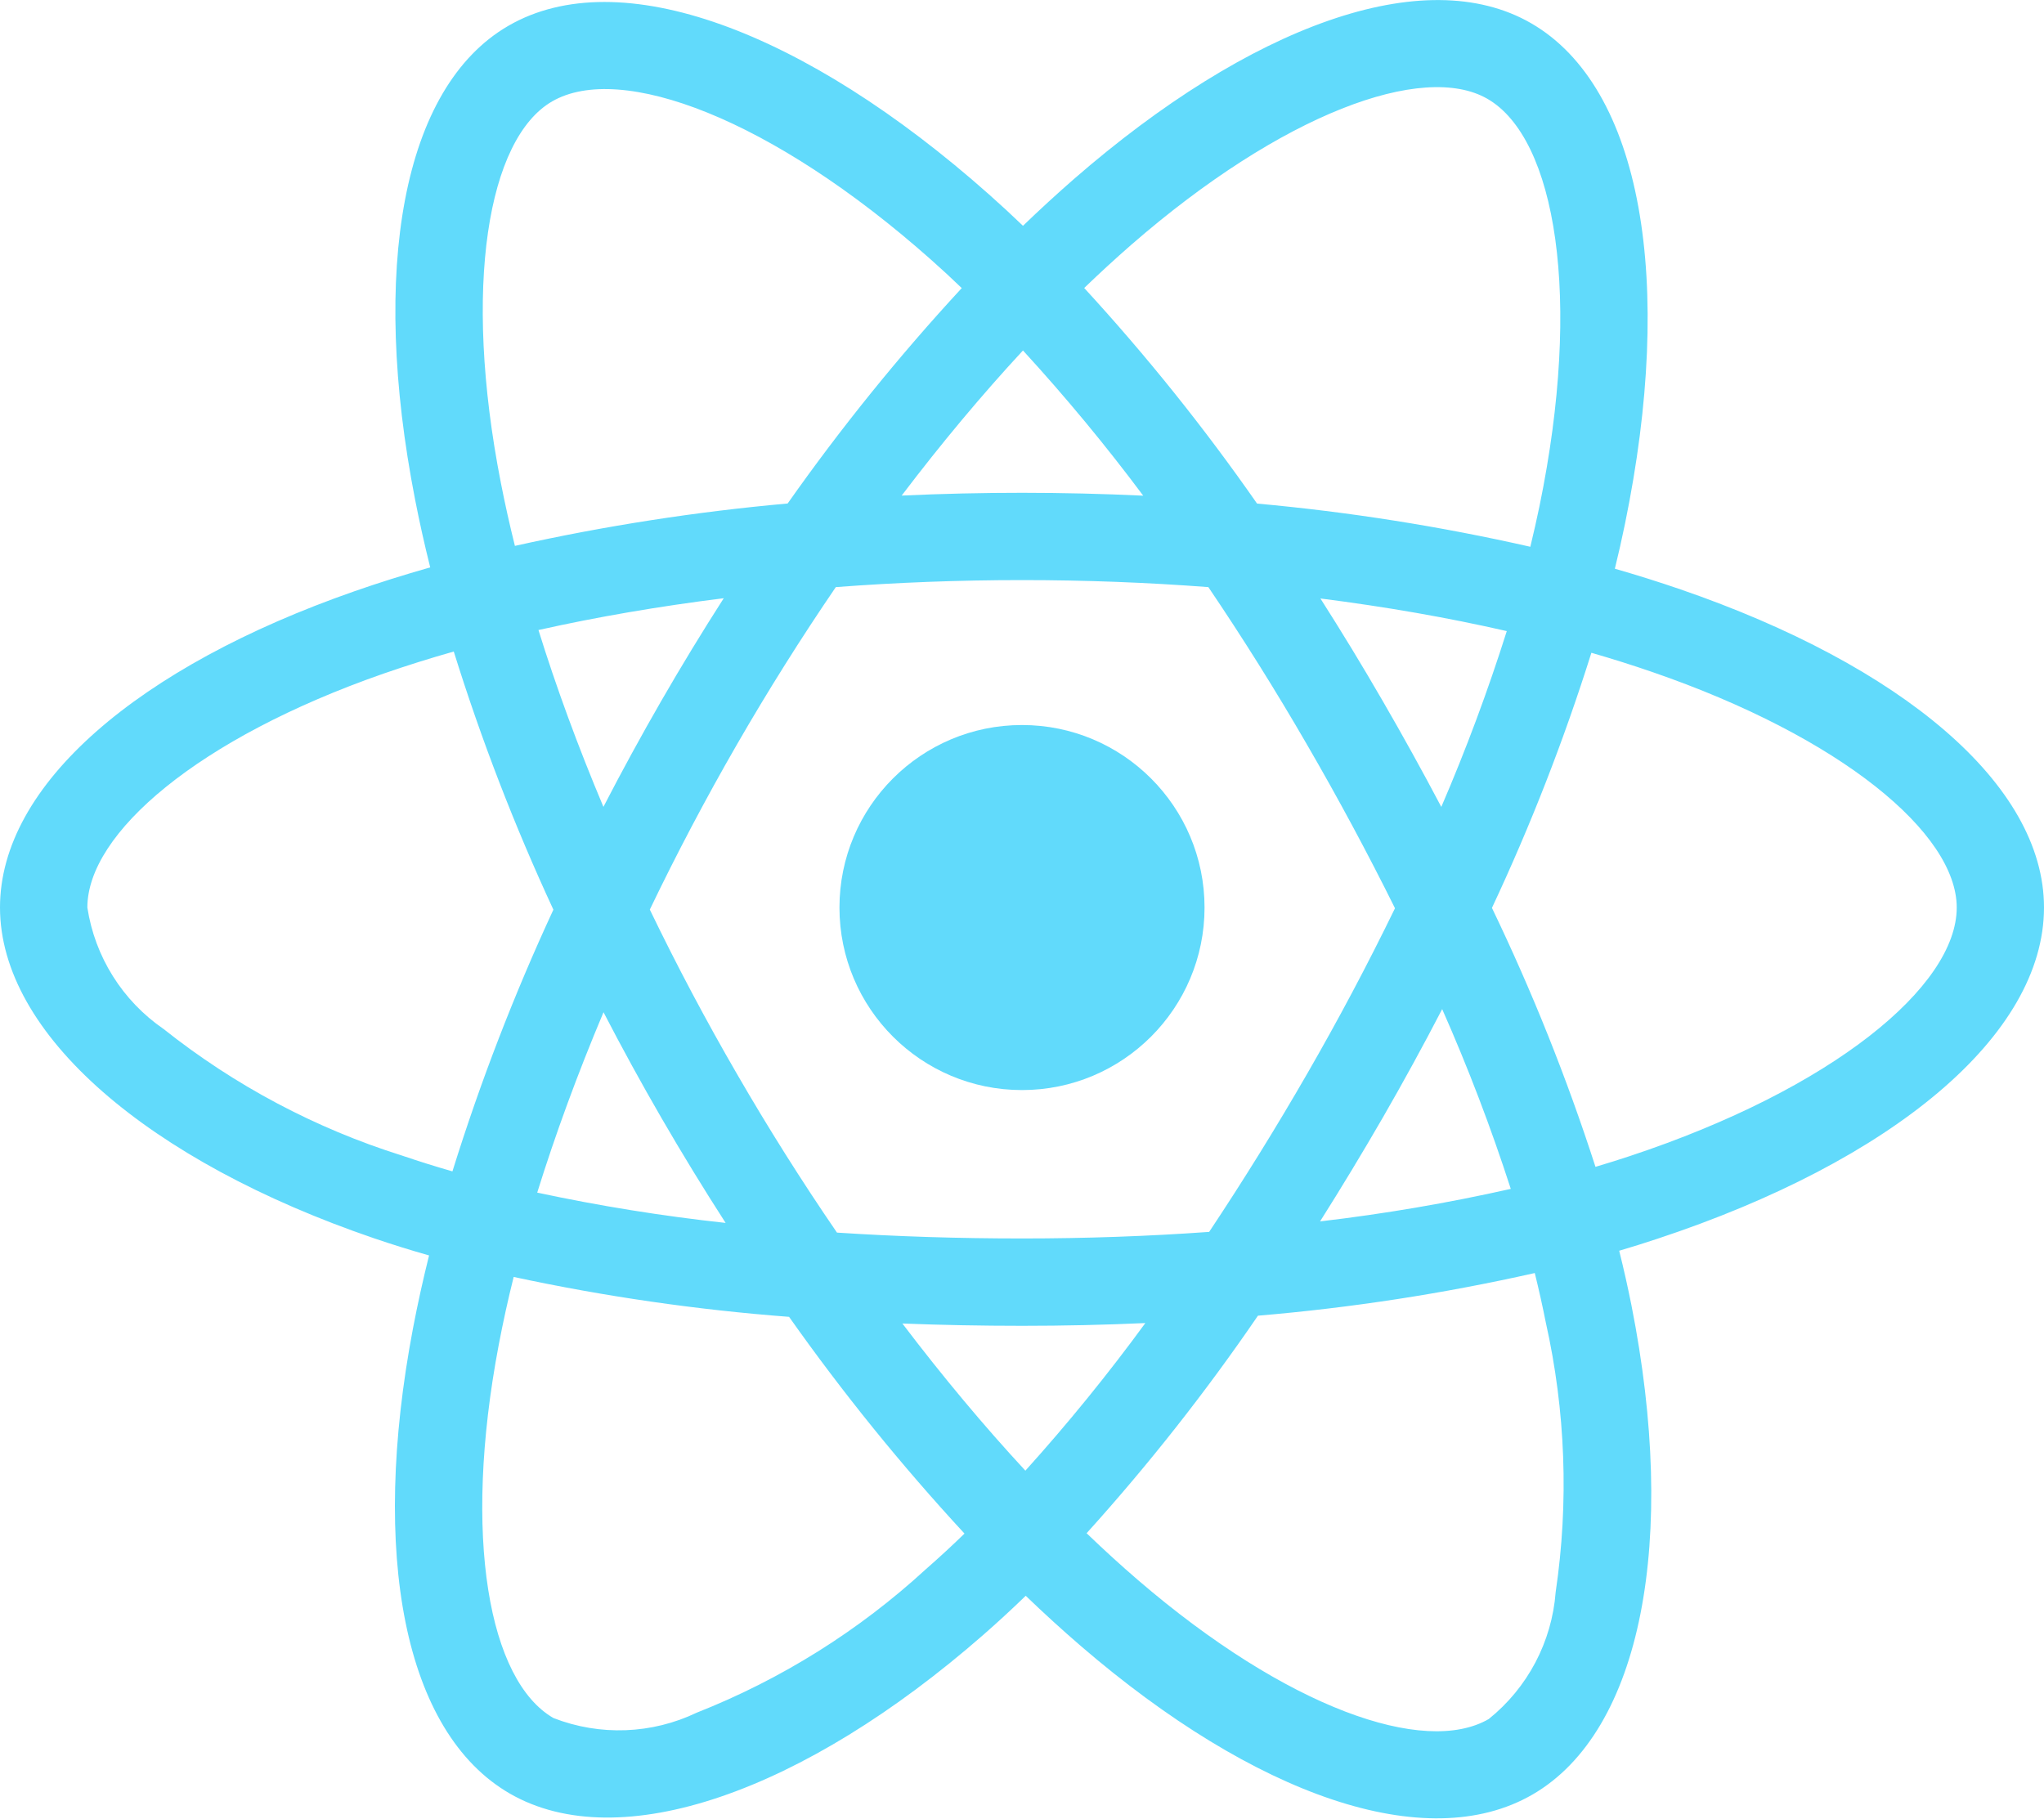
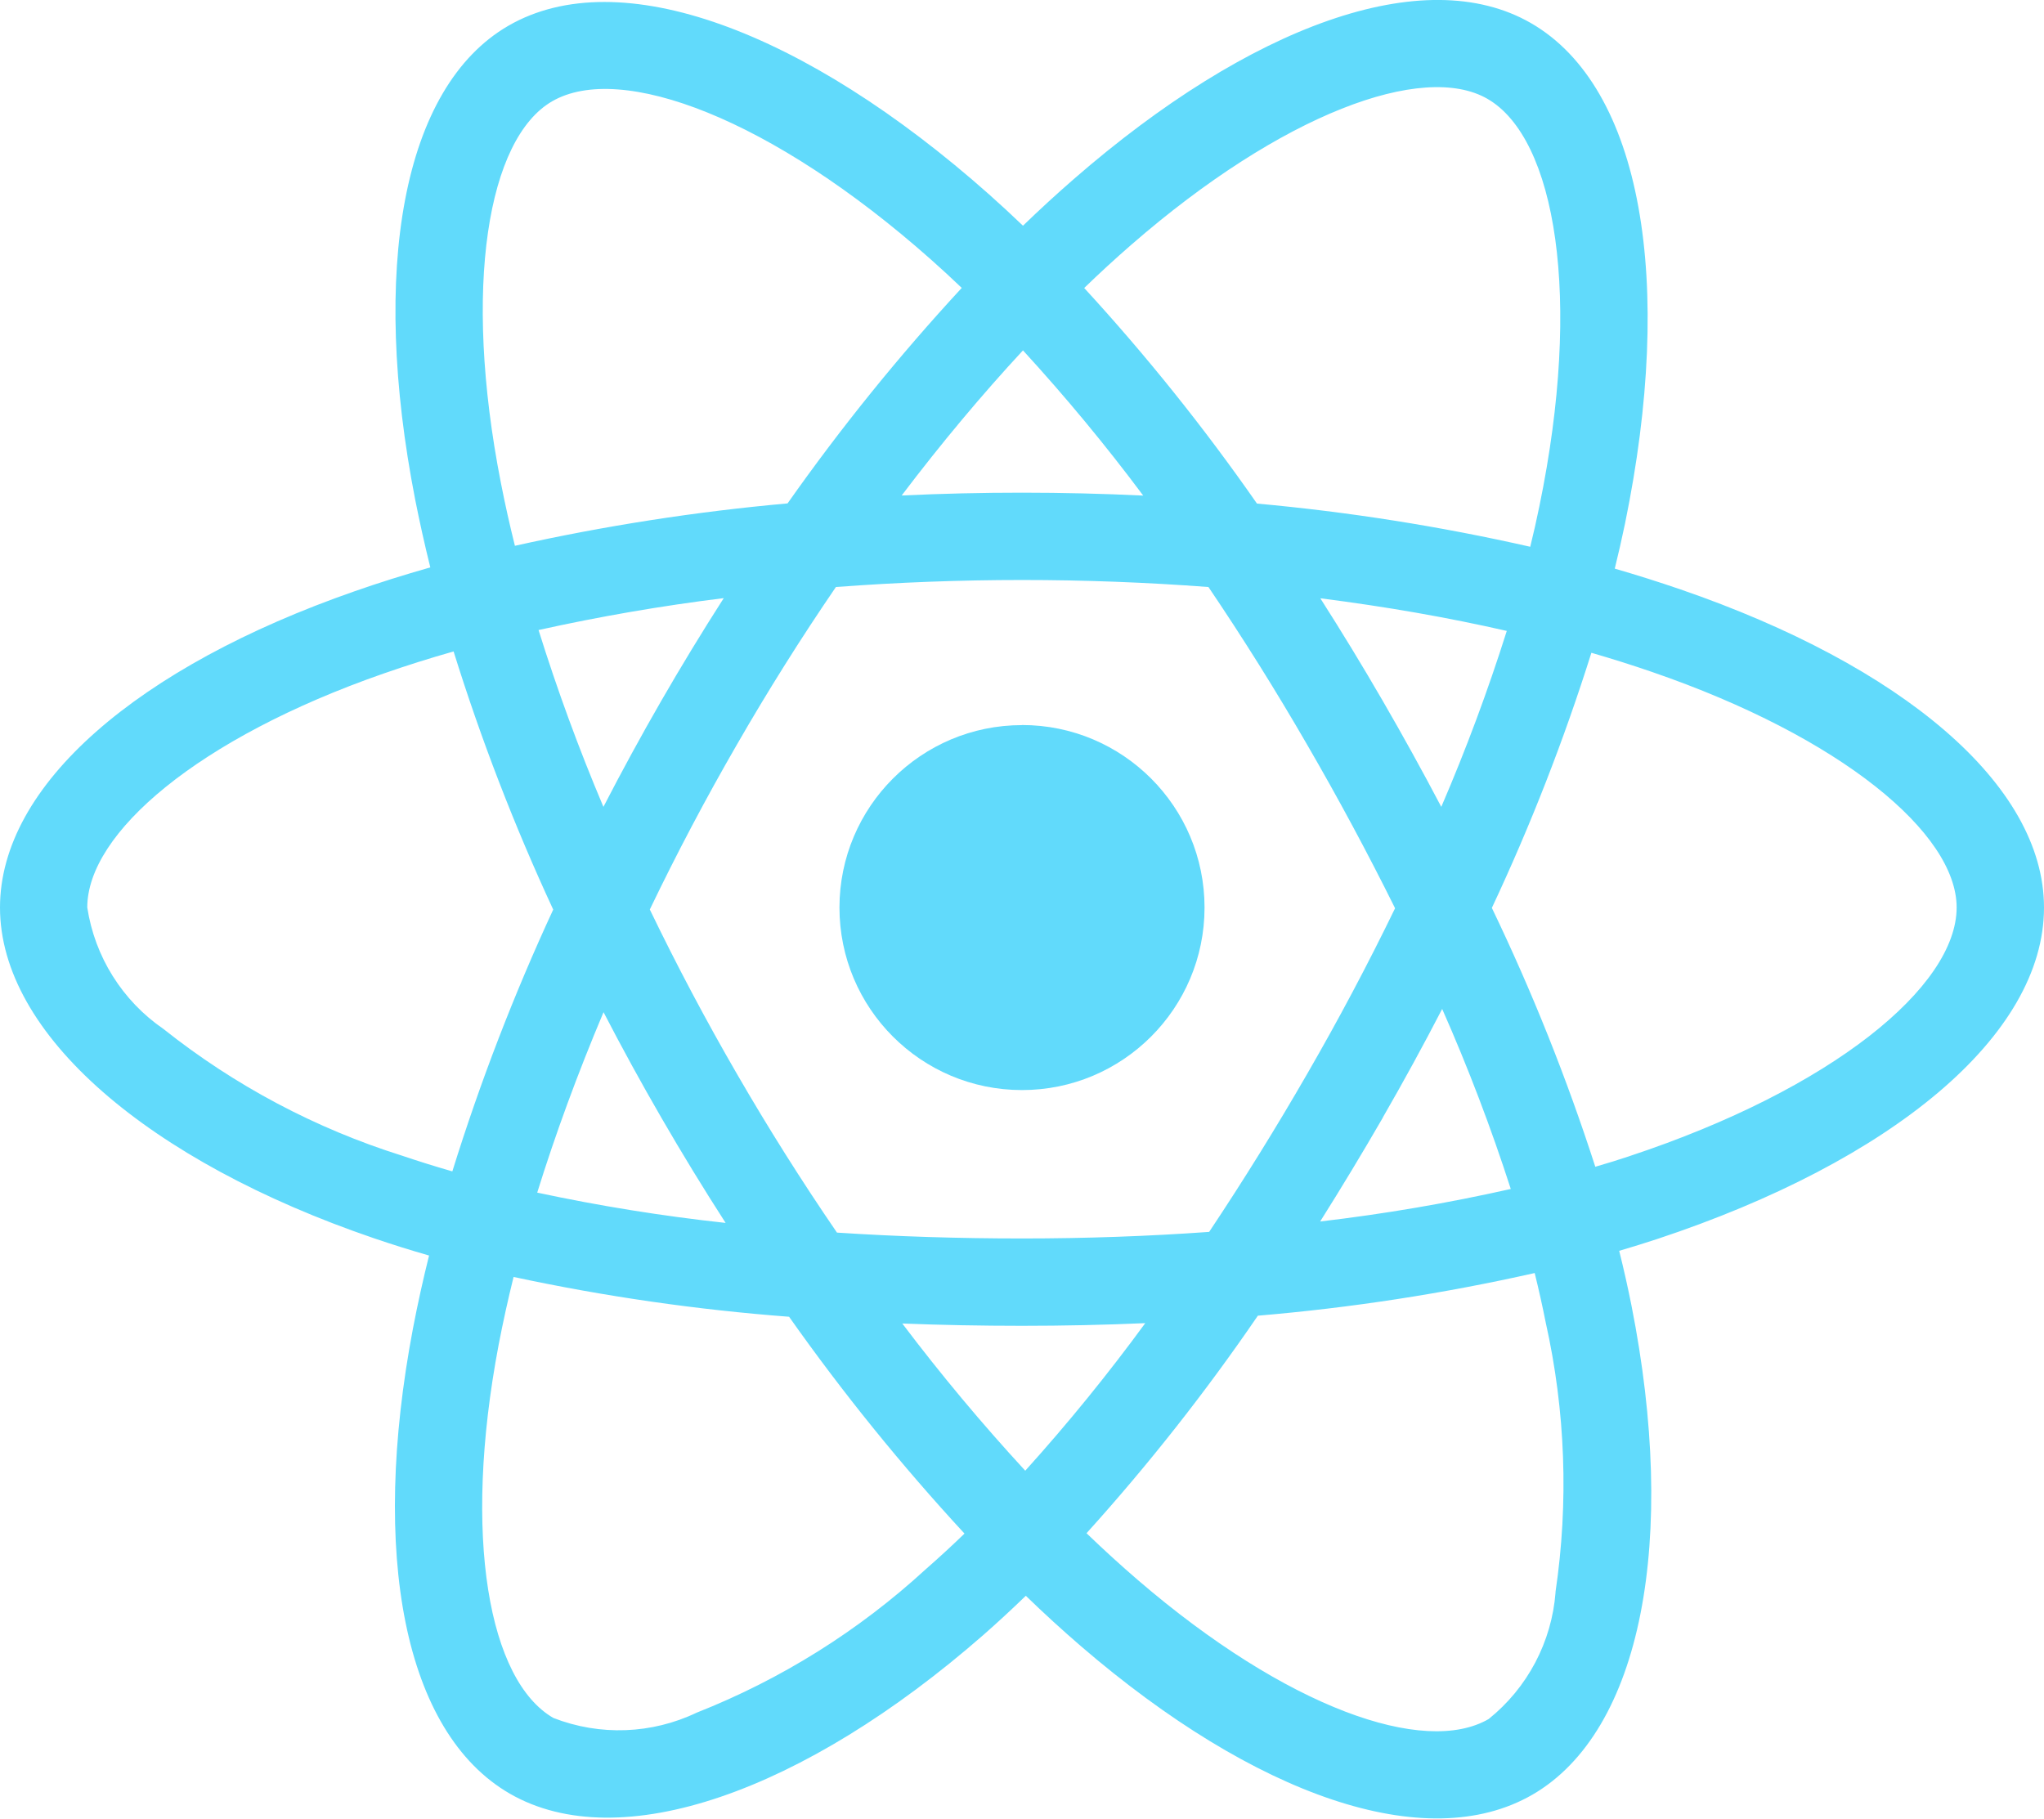
- <svg xmlns="http://www.w3.org/2000/svg" id="Layer_1" data-name="Layer 1" viewBox="0 0 23 20.463">
-   <path d="M18.911,6.633h0q-.367-.126-.74-.233.062-.251.114-.505c.56-2.721.194-4.912-1.057-5.634-1.2-.692-3.162.03-5.144,1.754q-.293.256-.573.526-.187-.18-.381-.352C9.053.344,6.971-.433,5.721.29,4.522.984,4.167,3.045,4.671,5.623q.075.383.17.762c-.295.084-.579.173-.851.268C1.555,7.502,0,8.832,0,10.212c0,1.425,1.669,2.855,4.206,3.722q.308.105.622.194-.102.408-.181.821c-.481,2.534-.105,4.545,1.09,5.235,1.235.712,3.307-.02,5.325-1.784q.239-.209.48-.442.303.292.622.567c1.955,1.682,3.885,2.361,5.08,1.67,1.234-.714,1.635-2.875,1.114-5.505q-.06-.301-.138-.615.218-.064.428-.134C21.285,13.069,23,11.657,23,10.212,23,8.827,21.395,7.488,18.911,6.633ZM12.728,2.756C14.426,1.278,16.013.695,16.737,1.112h0c.77.444,1.07,2.235.586,4.584q-.048.23-.103.457a23.538,23.538,0,0,0-3.075-.486A23.081,23.081,0,0,0,12.2,3.241Q12.458,2.992,12.728,2.756ZM6.791,11.391q.312.603.652,1.19.347.599.722,1.181a20.922,20.922,0,0,1-2.12-.341C6.249,12.766,6.499,12.084,6.791,11.391ZM6.79,9.08c-.286-.679-.531-1.346-.731-1.99.656-.147,1.356-.267,2.085-.358q-.366.571-.705,1.159Q7.101,8.478,6.79,9.08Zm.522,1.156q.454-.945.978-1.854v0q.524-.909,1.115-1.775c.684-.052,1.385-.079,2.094-.079.712,0,1.414.027,2.098.079q.585.865,1.108,1.769.526.906.992,1.845-.461.948-.988,1.862h-0q-.523.908-1.103,1.78c-.682.049-1.388.074-2.106.074-.716,0-1.412-.022-2.082-.066q-.596-.87-1.124-1.783Q7.768,11.181,7.312,10.236Zm8.249,2.339q.347-.602.667-1.219h0a20.867,20.867,0,0,1,.772,2.023,20.852,20.852,0,0,1-2.146.366Q15.219,13.167,15.561,12.575Zm.658-3.493q-.319-.605-.662-1.197h0q-.337-.583-.699-1.15c.734.093,1.437.216,2.097.367A20.959,20.959,0,0,1,16.218,9.081ZM11.511,3.944a21.013,21.013,0,0,1,1.353,1.634q-1.358-.064-2.718-.001C10.593,4.988,11.051,4.44,11.511,3.944ZM6.213,1.141c.77-.445,2.471.19,4.264,1.782.115.102.23.208.345.319A23.545,23.545,0,0,0,8.863,5.666a24.008,24.008,0,0,0-3.069.477q-.088-.352-.158-.709v0C5.203,3.225,5.49,1.559,6.213,1.141ZM5.091,13.182q-.286-.082-.568-.178A8.324,8.324,0,0,1,1.841,11.58a2.031,2.031,0,0,1-.858-1.367c0-.837,1.249-1.906,3.331-2.632q.392-.136.792-.249a23.565,23.565,0,0,0,1.121,2.905A23.922,23.922,0,0,0,5.091,13.182ZM10.416,17.661a8.322,8.322,0,0,1-2.575,1.612h-0a2.03,2.03,0,0,1-1.613.061c-.726-.418-1.027-2.034-.616-4.2q.073-.384.168-.764a23.104,23.104,0,0,0,3.099.449,23.91,23.91,0,0,0,1.974,2.439Q10.64,17.465,10.416,17.661Zm1.122-1.111c-.466-.503-.93-1.058-1.384-1.656q.661.026,1.346.026.703,0,1.388-.031A20.894,20.894,0,0,1,11.538,16.55Zm5.967,1.367a2.03,2.03,0,0,1-.753,1.428c-.725.42-2.275-.126-3.947-1.564q-.287-.247-.578-.527a23.089,23.089,0,0,0,1.928-2.448,22.936,22.936,0,0,0,3.115-.48q.07.284.124.556h0A8.32,8.32,0,0,1,17.505,17.917Zm.834-4.907h-0c-.126.042-.255.082-.386.121a23.061,23.061,0,0,0-1.165-2.914,23.051,23.051,0,0,0,1.119-2.871c.235.068.464.14.684.216,2.128.733,3.427,1.816,3.427,2.651C22.018,11.101,20.615,12.256,18.339,13.01Z" fill="#61dafb" />
-   <path d="M11.5,8.159a2.054,2.054,0,1,1-2.054,2.054A2.054,2.054,0,0,1,11.5,8.159" fill="#61dafb" />
+ <svg xmlns="http://www.w3.org/2000/svg" data-name="Layer 1" viewBox="0 0 23 20.463">
+   <path d="M18.91 6.633q-.367-.126-.74-.234.062-.251.115-.505c.56-2.72.194-4.912-1.058-5.634-1.2-.692-3.162.03-5.144 1.755q-.293.255-.572.525-.188-.18-.381-.352C9.053.344 6.97-.433 5.72.29 4.523.984 4.168 3.045 4.672 5.623q.076.383.17.762c-.294.084-.579.173-.85.268C1.554 7.502 0 8.833 0 10.213c0 1.425 1.67 2.855 4.206 3.721q.308.105.622.195-.102.408-.181.82c-.481 2.534-.105 4.546 1.09 5.236 1.235.712 3.307-.02 5.326-1.784q.239-.21.48-.443.302.293.621.568c1.955 1.682 3.885 2.361 5.08 1.67 1.234-.715 1.635-2.876 1.114-5.505q-.06-.301-.138-.615.218-.064.428-.133c2.637-.874 4.352-2.286 4.352-3.73 0-1.386-1.605-2.725-4.09-3.58zm-6.182-3.877c1.698-1.478 3.285-2.061 4.009-1.644.77.444 1.07 2.235.585 4.584q-.047.23-.103.457a23.538 23.538 0 00-3.075-.486A23.081 23.081 0 0012.2 3.241q.258-.25.528-.485zM6.791 11.39q.312.603.652 1.19.347.6.722 1.182a20.922 20.922 0 01-2.12-.341c.204-.656.454-1.338.746-2.03zm-.001-2.31a21.685 21.685 0 01-.73-1.99 22.17 22.17 0 012.084-.359q-.366.571-.705 1.159-.338.587-.649 1.19zm.522 1.155q.454-.945.979-1.854.523-.909 1.115-1.775a27.837 27.837 0 014.192 0q.585.865 1.108 1.77.526.906.992 1.845-.46.948-.988 1.862-.523.908-1.104 1.78c-.682.049-1.387.074-2.106.074-.716 0-1.412-.022-2.082-.066q-.596-.87-1.124-1.783-.526-.908-.982-1.853zm8.249 2.339q.347-.602.667-1.22A20.867 20.867 0 0117 13.38a20.852 20.852 0 01-2.145.366q.364-.578.706-1.17zm.657-3.494q-.318-.605-.661-1.197-.337-.582-.7-1.15c.734.093 1.437.216 2.098.367a20.96 20.96 0 01-.737 1.98zm-4.707-5.137a21.013 21.013 0 011.353 1.634q-1.358-.065-2.718-.001c.447-.59.905-1.137 1.365-1.633zM6.213 1.14c.77-.446 2.47.19 4.264 1.782.115.102.23.208.345.318a23.545 23.545 0 00-1.96 2.425 24.008 24.008 0 00-3.068.477q-.088-.352-.158-.709c-.433-2.209-.146-3.875.577-4.293zM5.09 13.182q-.286-.082-.567-.177A8.324 8.324 0 011.84 11.58a2.03 2.03 0 01-.858-1.368c0-.837 1.248-1.905 3.33-2.631q.393-.137.792-.25a23.565 23.565 0 001.121 2.905 23.922 23.922 0 00-1.135 2.946zm5.325 4.479a8.322 8.322 0 01-2.575 1.612 2.03 2.03 0 01-1.613.06c-.725-.418-1.027-2.033-.616-4.2q.074-.384.168-.763a23.104 23.104 0 003.1.448 23.91 23.91 0 001.974 2.44q-.214.207-.438.403zm1.122-1.11a22.084 22.084 0 01-1.384-1.657q.66.026 1.346.026.703 0 1.388-.03a20.894 20.894 0 01-1.35 1.66zm5.967 1.366a2.03 2.03 0 01-.753 1.428c-.725.42-2.275-.126-3.947-1.564q-.287-.247-.578-.527a23.09 23.09 0 001.928-2.448 22.936 22.936 0 003.115-.48q.07.284.124.556a8.32 8.32 0 01.11 3.035zm.834-4.907c-.126.042-.255.082-.387.12a23.061 23.061 0 00-1.164-2.913 23.051 23.051 0 001.12-2.871c.234.068.463.14.683.216 2.128.732 3.427 1.816 3.427 2.65 0 .89-1.403 2.044-3.68 2.798z" fill="#61dafb" />
+   <path d="M11.5 8.159a2.054 2.054 0 11-2.054 2.053A2.054 2.054 0 0111.5 8.16" fill="#61dafb" />
</svg>
